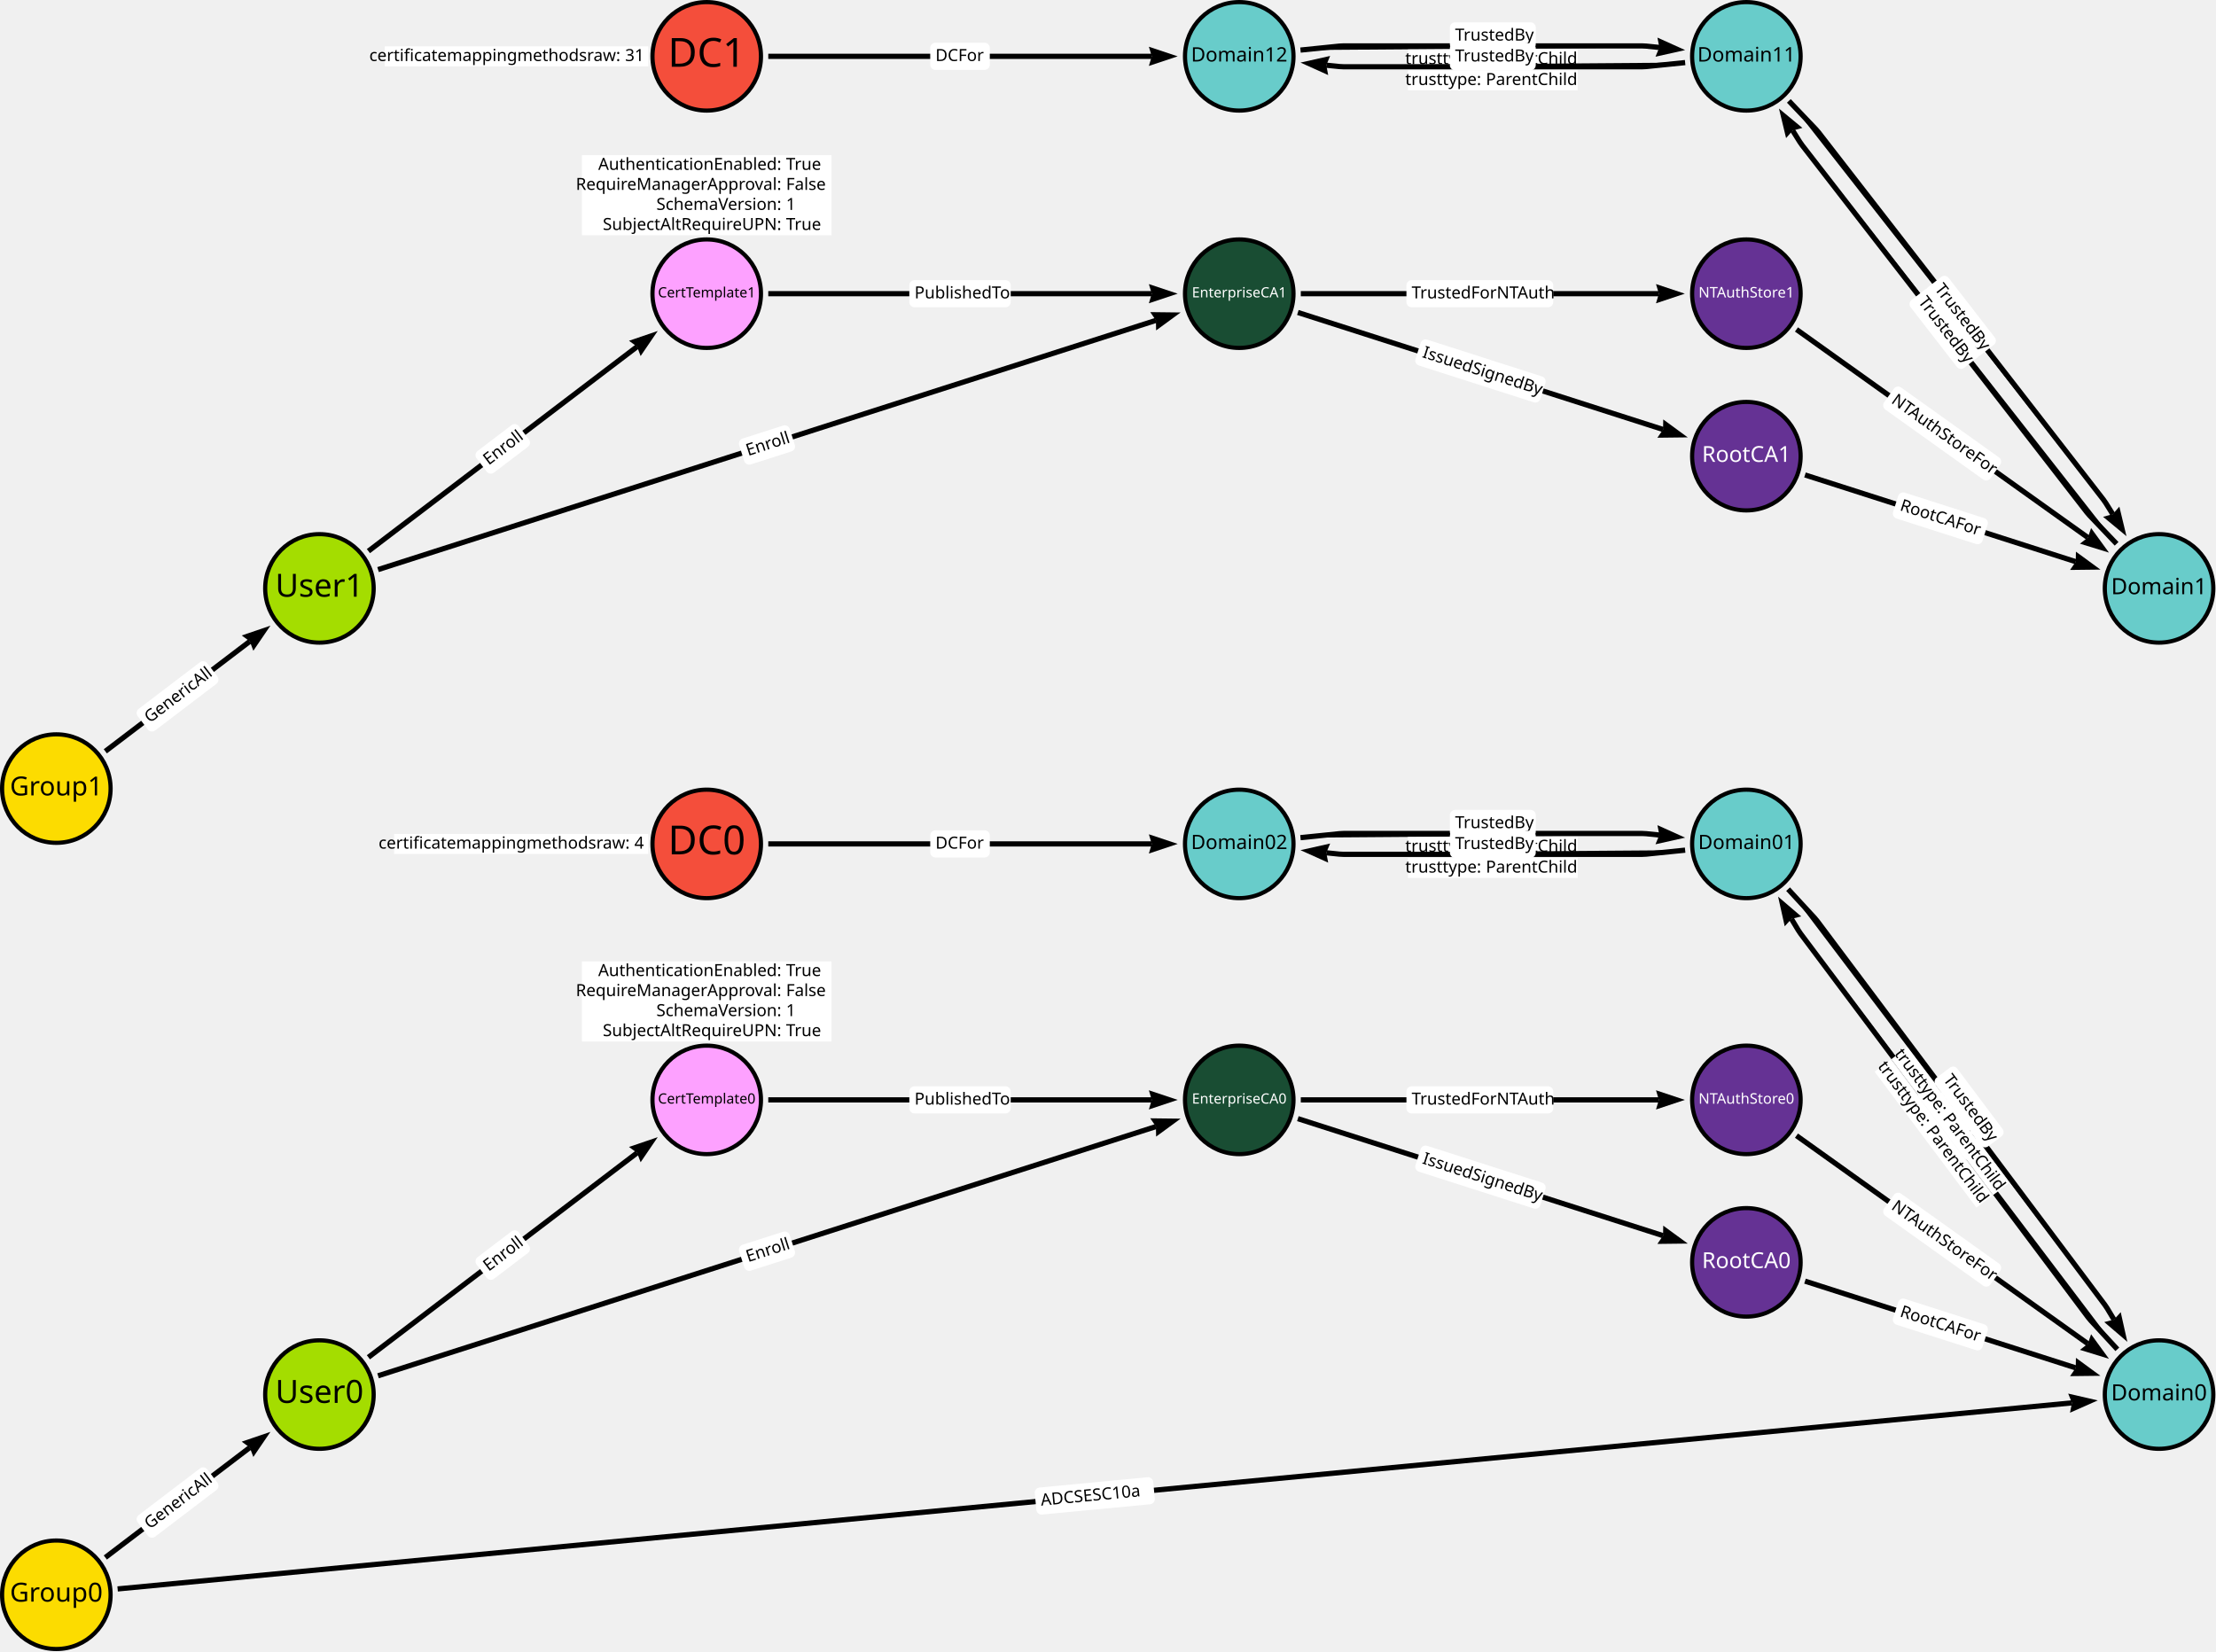
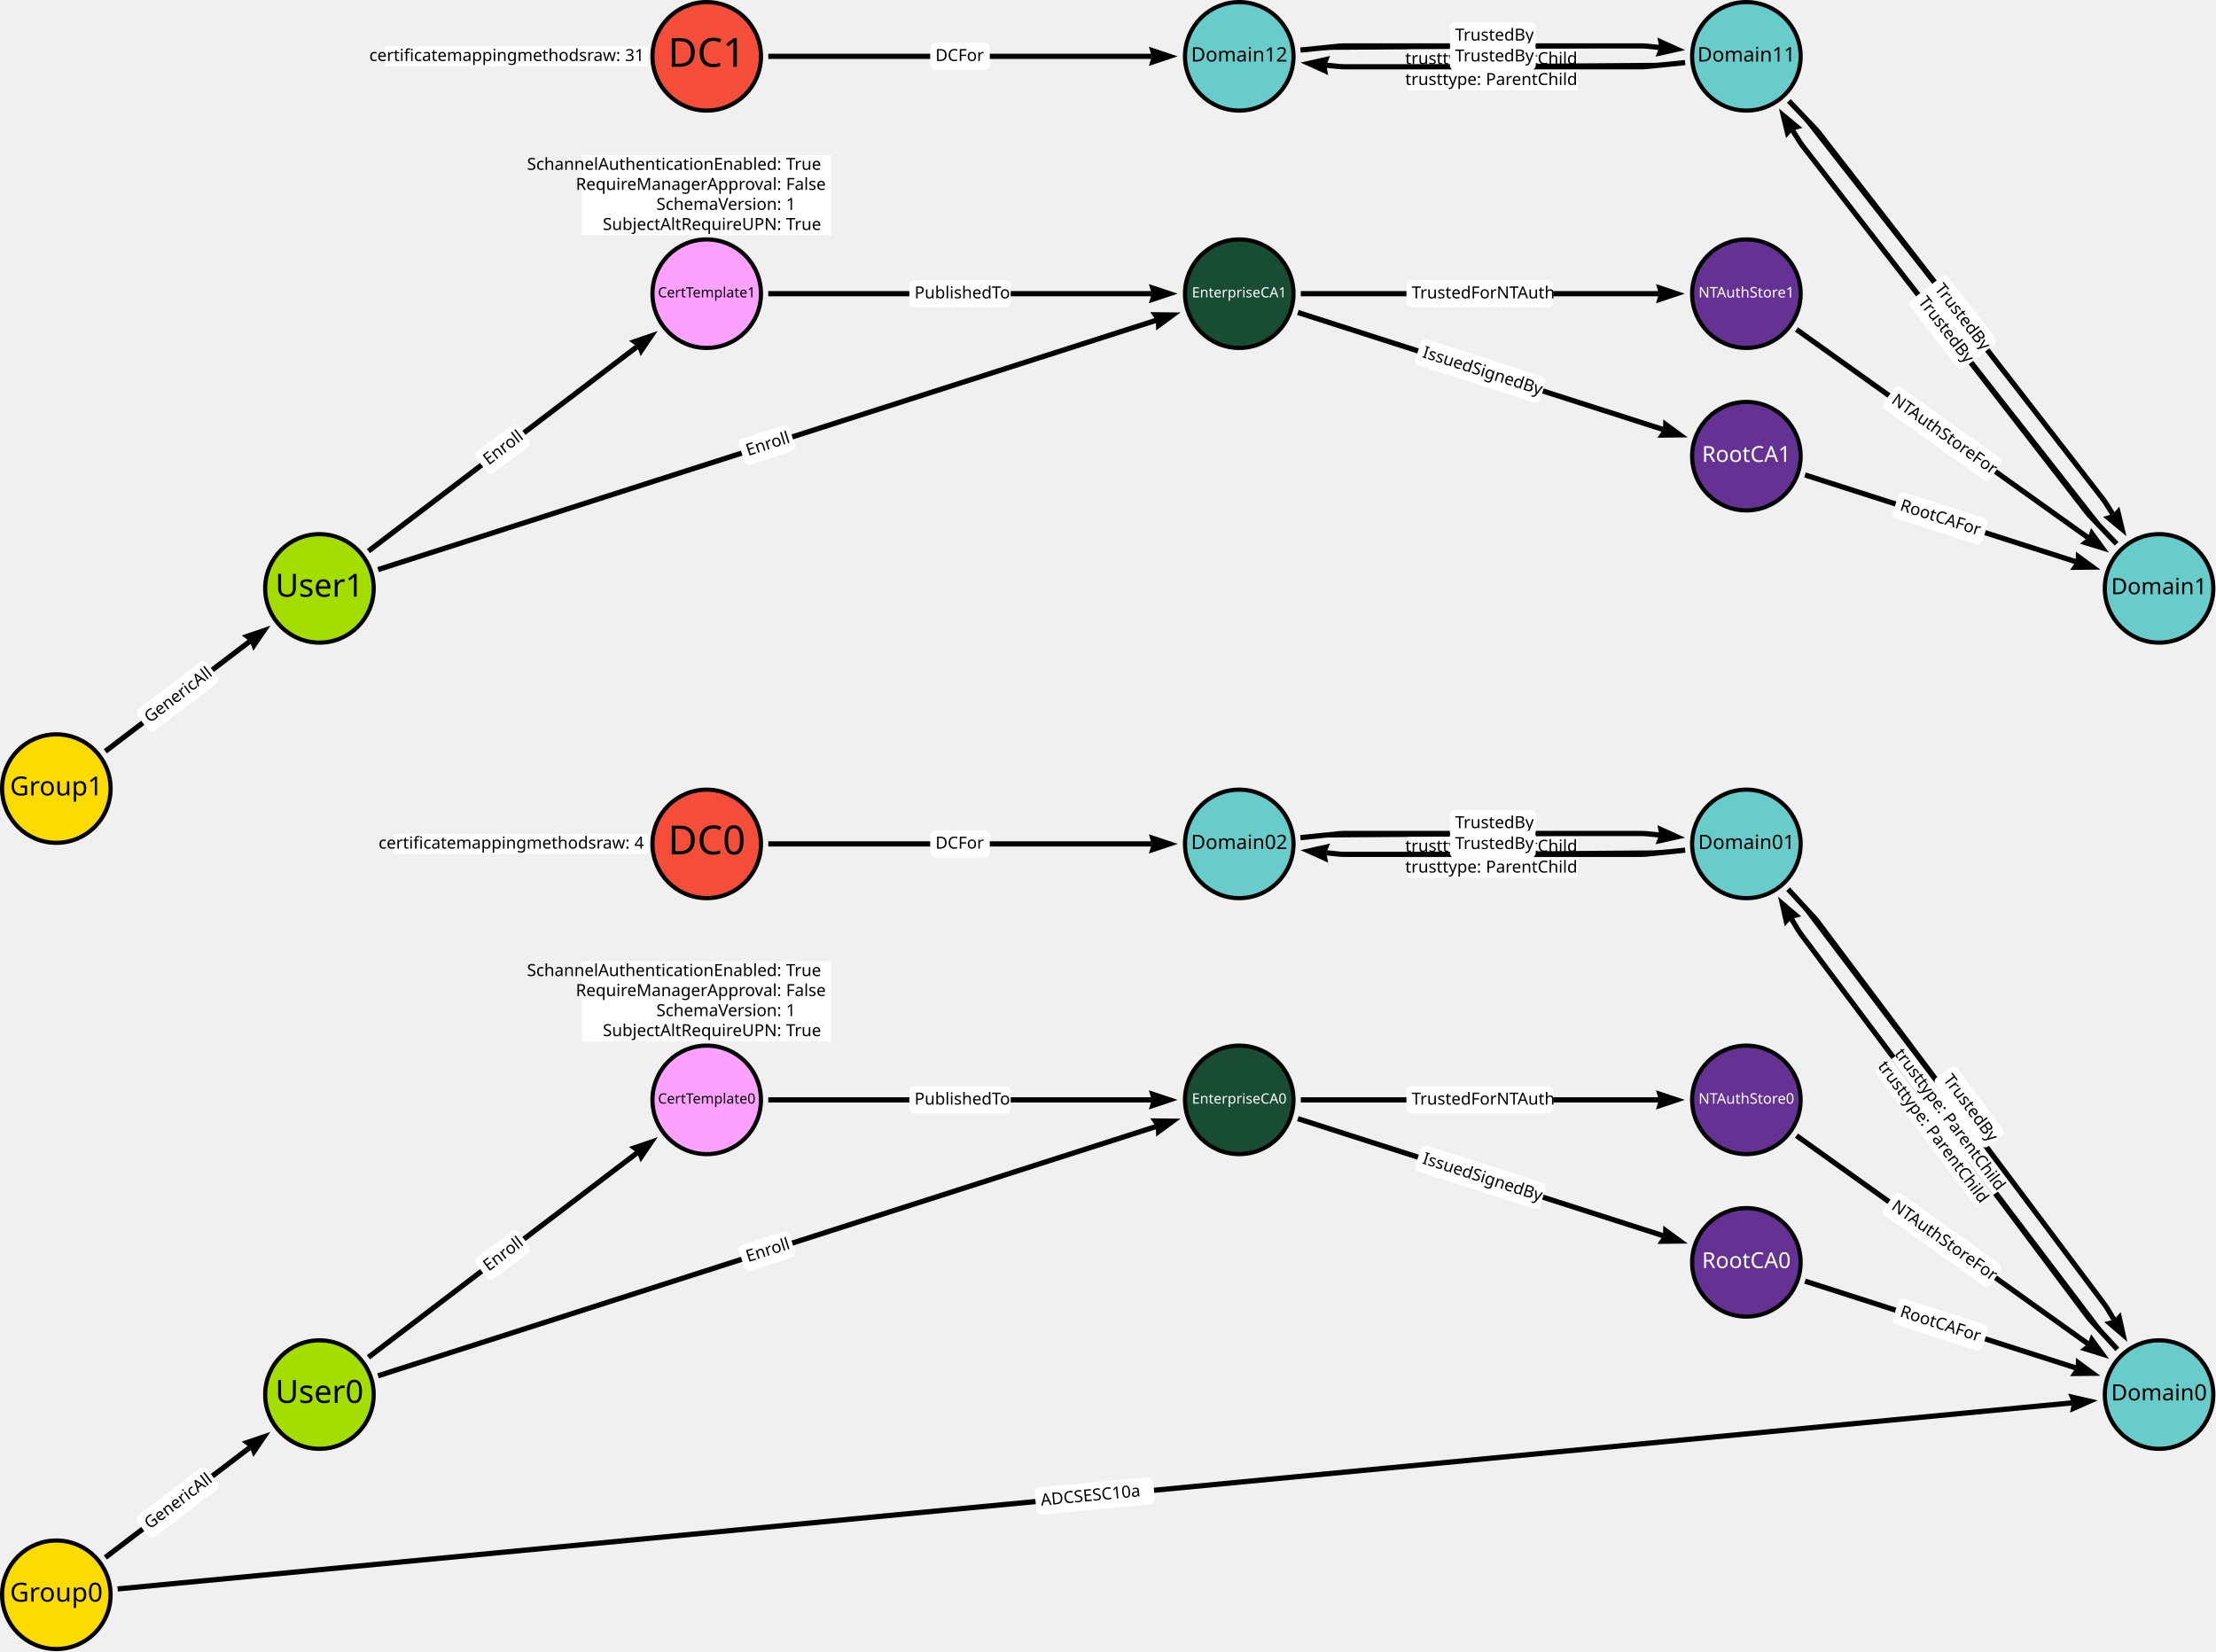
<svg xmlns="http://www.w3.org/2000/svg" width="2124" height="1583" viewBox="0 0 2124 1583">
  <defs>
    <style type="text/css" />
  </defs>
  <g transform="translate(1065.076 -312.7982) scale(1)">
    <g class="relationship">
      <g transform="translate(608.7977 1522.927) rotate(17.76733)" stroke-width="5" stroke="#000000">
        <path d="M 59 0 L 331.5 0" />
        <polygon points="-24.862,0 -27.625,9.208 0,0 -27.625,-9.208" fill="#000000" transform="translate(356.362 0) rotate(0)" stroke="none" />
      </g>
      <g transform="translate(794.7349 1582.507) rotate(17.76733) translate(0 -13)">
        <g transform="translate(0 0)">
          <g transform="translate(-45.01172 0)" fill="#ffffff" stroke="#000000" stroke-width="0">
            <rect x="0" y="0" width="90.023" height="26" rx="5" ry="5" stroke="none" />
            <text xml:space="preserve" x="5" y="17.5" stroke="none" text-anchor="left" font-family="sans-serif" font-size="16" font-weight="normal" fill="#000000">RootCAFor</text>
          </g>
        </g>
      </g>
    </g>
    <g class="relationship">
      <g transform="translate(608.7977 1367.17) rotate(35.53466)" stroke-width="5" stroke="#000000">
        <path d="M 59 0 L 402.213 0" />
        <polygon points="-24.862,0 -27.625,9.208 0,0 -27.625,-9.208" fill="#000000" transform="translate(427.0754 0) rotate(0)" stroke="none" />
      </g>
      <g transform="translate(796.4571 1501.198) rotate(35.53466) translate(0 -13)">
        <g transform="translate(0 0)">
          <g transform="translate(-62.64844 0)" fill="#ffffff" stroke="#000000" stroke-width="0">
            <rect x="0" y="0" width="125.297" height="26" rx="5" ry="5" stroke="none" />
            <text xml:space="preserve" x="5" y="17.5" stroke="none" text-anchor="left" font-family="sans-serif" font-size="16" font-weight="normal" fill="#000000">NTAuthStoreFor</text>
          </g>
        </g>
      </g>
    </g>
    <g class="relationship">
      <g transform="translate(-387.6982 1367.17) rotate(0)" stroke-width="5" stroke="#000000">
        <path d="M 59 0 L 426.558 0" />
        <polygon points="-24.862,0 -27.625,9.208 0,0 -27.625,-9.208" fill="#000000" transform="translate(451.4206 0) rotate(0)" stroke="none" />
      </g>
      <g transform="translate(-144.919 1367.17) rotate(0) translate(0 -13)">
        <g transform="translate(0 0)">
          <g transform="translate(-48.58594 0)" fill="#ffffff" stroke="#000000" stroke-width="0">
            <rect x="0" y="0" width="97.172" height="26" rx="5" ry="5" stroke="none" />
            <text xml:space="preserve" x="5" y="17.5" stroke="none" text-anchor="left" font-family="sans-serif" font-size="16" font-weight="normal" fill="#000000">PublishedTo</text>
          </g>
        </g>
      </g>
    </g>
    <g class="relationship">
      <g transform="translate(122.7224 1367.17) rotate(17.76733)" stroke-width="5" stroke="#000000">
        <path d="M 59 0 L 426.558 0" />
        <polygon points="-24.862,0 -27.625,9.208 0,0 -27.625,-9.208" fill="#000000" transform="translate(451.4206 0) rotate(0)" stroke="none" />
      </g>
      <g transform="translate(353.9219 1441.255) rotate(17.76733) translate(0 -13)">
        <g transform="translate(0 0)">
          <g transform="translate(-62.81641 0)" fill="#ffffff" stroke="#000000" stroke-width="0">
            <rect x="0" y="0" width="125.633" height="26" rx="5" ry="5" stroke="none" />
            <text xml:space="preserve" x="5" y="17.5" stroke="none" text-anchor="left" font-family="sans-serif" font-size="16" font-weight="normal" fill="#000000">IssuedSignedBy</text>
          </g>
        </g>
      </g>
    </g>
    <g class="relationship">
      <g transform="translate(122.7224 1367.17) rotate(0)" stroke-width="5" stroke="#000000">
        <path d="M 59 0 L 402.213 0" />
        <polygon points="-24.862,0 -27.625,9.208 0,0 -27.625,-9.208" fill="#000000" transform="translate(427.0754 0) rotate(0)" stroke="none" />
      </g>
      <g transform="translate(353.329 1367.17) rotate(0) translate(0 -13)">
        <g transform="translate(0 0)">
          <g transform="translate(-70.35156 0)" fill="#ffffff" stroke="#000000" stroke-width="0">
            <rect x="0" y="0" width="140.703" height="26" rx="5" ry="5" stroke="none" />
            <text xml:space="preserve" x="5" y="17.5" stroke="none" text-anchor="left" font-family="sans-serif" font-size="16" font-weight="normal" fill="#000000">TrustedForNTAuth</text>
          </g>
        </g>
      </g>
    </g>
    <g class="relationship">
      <g transform="translate(-758.9037 1649.675) rotate(-17.76733)" stroke-width="5" stroke="#000000">
        <path d="M 59 0 L 841.92 0" />
        <polygon points="-24.862,0 -27.625,9.208 0,0 -27.625,-9.208" fill="#000000" transform="translate(866.7826 0) rotate(0)" stroke="none" />
      </g>
      <g transform="translate(-329.9288 1512.216) rotate(-17.76733) translate(0 -13)">
        <g transform="translate(0 0)">
          <g transform="translate(-25.45312 0)" fill="#ffffff" stroke="#000000" stroke-width="0">
            <rect x="0" y="0" width="50.906" height="26" rx="5" ry="5" stroke="none" />
            <text xml:space="preserve" x="5" y="17.5" stroke="none" text-anchor="left" font-family="sans-serif" font-size="16" font-weight="normal" fill="#000000">Enroll</text>
          </g>
        </g>
      </g>
    </g>
    <g class="relationship">
      <g transform="translate(-758.9037 1649.675) rotate(-37.27283)" stroke-width="5" stroke="#000000">
        <path d="M 59 0 L 382.617 0" />
        <polygon points="-24.862,0 -27.625,9.208 0,0 -27.625,-9.208" fill="#000000" transform="translate(407.4787 0) rotate(0)" stroke="none" />
      </g>
      <g transform="translate(-583.1931 1515.951) rotate(-37.27283) translate(0 -13)">
        <g transform="translate(0 0)">
          <g transform="translate(-25.45312 0)" fill="#ffffff" stroke="#000000" stroke-width="0">
            <rect x="0" y="0" width="50.906" height="26" rx="5" ry="5" stroke="none" />
            <text xml:space="preserve" x="5" y="17.5" stroke="none" text-anchor="left" font-family="sans-serif" font-size="16" font-weight="normal" fill="#000000">Enroll</text>
          </g>
        </g>
      </g>
    </g>
    <g class="relationship">
      <g transform="translate(608.7977 750.0905) rotate(17.76733)" stroke-width="5" stroke="#000000">
        <path d="M 59 0 L 331.5 0" />
        <polygon points="-24.862,0 -27.625,9.208 0,0 -27.625,-9.208" fill="#000000" transform="translate(356.362 0) rotate(0)" stroke="none" />
      </g>
      <g transform="translate(794.7349 809.6715) rotate(17.76733) translate(0 -13)">
        <g transform="translate(0 0)">
          <g transform="translate(-45.01172 0)" fill="#ffffff" stroke="#000000" stroke-width="0">
            <rect x="0" y="0" width="90.023" height="26" rx="5" ry="5" stroke="none" />
            <text xml:space="preserve" x="5" y="17.5" stroke="none" text-anchor="left" font-family="sans-serif" font-size="16" font-weight="normal" fill="#000000">RootCAFor</text>
          </g>
        </g>
      </g>
    </g>
    <g class="relationship">
      <g transform="translate(608.7977 594.3345) rotate(35.53466)" stroke-width="5" stroke="#000000">
        <path d="M 59 0 L 402.213 0" />
        <polygon points="-24.862,0 -27.625,9.208 0,0 -27.625,-9.208" fill="#000000" transform="translate(427.0754 0) rotate(0)" stroke="none" />
      </g>
      <g transform="translate(796.4571 728.3619) rotate(35.53466) translate(0 -13)">
        <g transform="translate(0 0)">
          <g transform="translate(-62.64844 0)" fill="#ffffff" stroke="#000000" stroke-width="0">
            <rect x="0" y="0" width="125.297" height="26" rx="5" ry="5" stroke="none" />
            <text xml:space="preserve" x="5" y="17.5" stroke="none" text-anchor="left" font-family="sans-serif" font-size="16" font-weight="normal" fill="#000000">NTAuthStoreFor</text>
          </g>
        </g>
      </g>
    </g>
    <g class="relationship">
      <g transform="translate(-387.6982 594.3345) rotate(0)" stroke-width="5" stroke="#000000">
        <path d="M 59 0 L 426.558 0" />
        <polygon points="-24.862,0 -27.625,9.208 0,0 -27.625,-9.208" fill="#000000" transform="translate(451.4206 0) rotate(0)" stroke="none" />
      </g>
      <g transform="translate(-144.919 594.3345) rotate(0) translate(0 -13)">
        <g transform="translate(0 0)">
          <g transform="translate(-48.58594 0)" fill="#ffffff" stroke="#000000" stroke-width="0">
            <rect x="0" y="0" width="97.172" height="26" rx="5" ry="5" stroke="none" />
            <text xml:space="preserve" x="5" y="17.5" stroke="none" text-anchor="left" font-family="sans-serif" font-size="16" font-weight="normal" fill="#000000">PublishedTo</text>
          </g>
        </g>
      </g>
    </g>
    <g class="relationship">
      <g transform="translate(122.7224 594.3345) rotate(17.76733)" stroke-width="5" stroke="#000000">
        <path d="M 59 0 L 426.558 0" />
        <polygon points="-24.862,0 -27.625,9.208 0,0 -27.625,-9.208" fill="#000000" transform="translate(451.4206 0) rotate(0)" stroke="none" />
      </g>
      <g transform="translate(353.9219 668.4191) rotate(17.76733) translate(0 -13)">
        <g transform="translate(0 0)">
          <g transform="translate(-62.81641 0)" fill="#ffffff" stroke="#000000" stroke-width="0">
            <rect x="0" y="0" width="125.633" height="26" rx="5" ry="5" stroke="none" />
            <text xml:space="preserve" x="5" y="17.5" stroke="none" text-anchor="left" font-family="sans-serif" font-size="16" font-weight="normal" fill="#000000">IssuedSignedBy</text>
          </g>
        </g>
      </g>
    </g>
    <g class="relationship">
      <g transform="translate(122.7224 594.3345) rotate(0)" stroke-width="5" stroke="#000000">
        <path d="M 59 0 L 402.213 0" />
        <polygon points="-24.862,0 -27.625,9.208 0,0 -27.625,-9.208" fill="#000000" transform="translate(427.0754 0) rotate(0)" stroke="none" />
      </g>
      <g transform="translate(353.329 594.3345) rotate(0) translate(0 -13)">
        <g transform="translate(0 0)">
          <g transform="translate(-70.35156 0)" fill="#ffffff" stroke="#000000" stroke-width="0">
            <rect x="0" y="0" width="140.703" height="26" rx="5" ry="5" stroke="none" />
            <text xml:space="preserve" x="5" y="17.5" stroke="none" text-anchor="left" font-family="sans-serif" font-size="16" font-weight="normal" fill="#000000">TrustedForNTAuth</text>
          </g>
        </g>
      </g>
    </g>
    <g class="relationship">
      <g transform="translate(-758.9037 876.8392) rotate(-17.76733)" stroke-width="5" stroke="#000000">
        <path d="M 59 0 L 841.92 0" />
        <polygon points="-24.862,0 -27.625,9.208 0,0 -27.625,-9.208" fill="#000000" transform="translate(866.7826 0) rotate(0)" stroke="none" />
      </g>
      <g transform="translate(-329.9288 739.3802) rotate(-17.76733) translate(0 -13)">
        <g transform="translate(0 0)">
          <g transform="translate(-25.45312 0)" fill="#ffffff" stroke="#000000" stroke-width="0">
            <rect x="0" y="0" width="50.906" height="26" rx="5" ry="5" stroke="none" />
            <text xml:space="preserve" x="5" y="17.5" stroke="none" text-anchor="left" font-family="sans-serif" font-size="16" font-weight="normal" fill="#000000">Enroll</text>
          </g>
        </g>
      </g>
    </g>
    <g class="relationship">
      <g transform="translate(-758.9037 876.8392) rotate(-37.27283)" stroke-width="5" stroke="#000000">
        <path d="M 59 0 L 382.617 0" />
        <polygon points="-24.862,0 -27.625,9.208 0,0 -27.625,-9.208" fill="#000000" transform="translate(407.4787 0) rotate(0)" stroke="none" />
      </g>
      <g transform="translate(-583.1931 743.1152) rotate(-37.27283) translate(0 -13)">
        <g transform="translate(0 0)">
          <g transform="translate(-25.45312 0)" fill="#ffffff" stroke="#000000" stroke-width="0">
            <rect x="0" y="0" width="50.906" height="26" rx="5" ry="5" stroke="none" />
            <text xml:space="preserve" x="5" y="17.5" stroke="none" text-anchor="left" font-family="sans-serif" font-size="16" font-weight="normal" fill="#000000">Enroll</text>
          </g>
        </g>
      </g>
    </g>
    <g class="relationship">
      <g transform="translate(-1011.076 1841.59) rotate(-37.27283)" stroke-width="5" stroke="#000000">
        <path d="M 59 0 L 233.032 0" />
        <polygon points="-24.862,0 -27.625,9.208 0,0 -27.625,-9.208" fill="#000000" transform="translate(257.8941 0) rotate(0)" stroke="none" />
      </g>
      <g transform="translate(-894.8818 1753.161) rotate(-37.27283) translate(0 -13)">
        <g transform="translate(0 0)">
          <g transform="translate(-41.90234 0)" fill="#ffffff" stroke="#000000" stroke-width="0">
            <rect x="0" y="0" width="83.805" height="26" rx="5" ry="5" stroke="none" />
            <text xml:space="preserve" x="5" y="17.5" stroke="none" text-anchor="left" font-family="sans-serif" font-size="16" font-weight="normal" fill="#000000">GenericAll</text>
          </g>
        </g>
      </g>
    </g>
    <g class="relationship">
      <g transform="translate(-1011.076 1841.59) rotate(-5.439472)" stroke-width="5" stroke="#000000">
        <path d="M 59 0 L 1940.679 0" />
        <polygon points="-24.862,0 -27.625,9.208 0,0 -27.625,-9.208" fill="#000000" transform="translate(1965.541 0) rotate(0)" stroke="none" />
      </g>
      <g transform="translate(-15.73867 1746.811) rotate(-5.439472) translate(0 -13)">
        <g transform="translate(0 0)">
          <g transform="translate(-57.02344 0)" fill="#ffffff" stroke="#000000" stroke-width="0">
            <rect x="0" y="0" width="114.047" height="26" rx="5" ry="5" stroke="none" />
            <text xml:space="preserve" x="5" y="17.5" stroke="none" text-anchor="left" font-family="sans-serif" font-size="16" font-weight="normal" fill="#000000">ADCSESC10a</text>
          </g>
        </g>
      </g>
    </g>
    <g class="relationship">
      <g transform="translate(-1011.076 1068.754) rotate(-37.27283)" stroke-width="5" stroke="#000000">
        <path d="M 59 0 L 233.032 0" />
        <polygon points="-24.862,0 -27.625,9.208 0,0 -27.625,-9.208" fill="#000000" transform="translate(257.8941 0) rotate(0)" stroke="none" />
      </g>
      <g transform="translate(-894.8818 980.3249) rotate(-37.27283) translate(0 -13)">
        <g transform="translate(0 0)">
          <g transform="translate(-41.90234 0)" fill="#ffffff" stroke="#000000" stroke-width="0">
            <rect x="0" y="0" width="83.805" height="26" rx="5" ry="5" stroke="none" />
            <text xml:space="preserve" x="5" y="17.5" stroke="none" text-anchor="left" font-family="sans-serif" font-size="16" font-weight="normal" fill="#000000">GenericAll</text>
          </g>
        </g>
      </g>
    </g>
    <g class="relationship">
      <g transform="translate(1004.348 1649.675) rotate(-126.8447)" stroke-width="5" stroke="#000000">
        <path d="M 58.695 -5.99 L 95.969 -9.793 A 40 40 0 0 1 100.03 -10 L 329.819 -10 L 559.609 -10 A 40 40 0 0 1 563.67 -9.793 L 576.21 -8.514 L 576.21 -8.514" />
        <polygon points="-24.862,0 -27.625,9.208 0,0 -27.625,-9.208" fill="#000000" transform="translate(659.6387 0) rotate(5.826689) translate(-59 0)" stroke="none" />
      </g>
      <g transform="translate(798.5704 1391.729) rotate(53.15534) translate(0 -22.6)">
        <g transform="translate(0 0)">
          <g transform="translate(-41.16016 0)" fill="#ffffff" stroke="#000000" stroke-width="0">
            <rect x="0" y="0" width="82.32" height="26" rx="5" ry="5" stroke="none" />
            <text xml:space="preserve" x="5" y="17.5" stroke="none" text-anchor="left" font-family="sans-serif" font-size="16" font-weight="normal" fill="#000000">TrustedBy</text>
          </g>
        </g>
        <g transform="translate(0 26)">
          <g transform="translate(-81.37109 0)" fill="white">
            <rect x="0" y="0" width="162.742" height="19.2" rx="0" ry="0" stroke="none" />
            <g font-family="sans-serif" font-size="16" font-weight="normal" fill="#000000" text-anchor="end">
              <text xml:space="preserve" x="70.25" y="14.1" stroke="none">trusttype:</text>
              <text xml:space="preserve" x="74.695" y="14.1" stroke="none" text-anchor="start">ParentChild</text>
            </g>
          </g>
        </g>
      </g>
    </g>
    <g class="relationship">
      <g transform="translate(608.7977 1121.79) rotate(53.15534)" stroke-width="5" stroke="#000000">
        <path d="M 58.695 -5.99 L 95.969 -9.793 A 40 40 0 0 1 100.03 -10 L 329.819 -10 L 559.609 -10 A 40 40 0 0 1 563.67 -9.793 L 576.21 -8.514 L 576.21 -8.514" />
        <polygon points="-24.862,0 -27.625,9.208 0,0 -27.625,-9.208" fill="#000000" transform="translate(659.6387 0) rotate(5.826689) translate(-59 0)" stroke="none" />
      </g>
      <g transform="translate(814.5757 1379.736) rotate(53.15534) translate(0 -22.6)">
        <g transform="translate(0 0)">
          <g transform="translate(-41.16016 0)" fill="#ffffff" stroke="#000000" stroke-width="0">
            <rect x="0" y="0" width="82.32" height="26" rx="5" ry="5" stroke="none" />
            <text xml:space="preserve" x="5" y="17.5" stroke="none" text-anchor="left" font-family="sans-serif" font-size="16" font-weight="normal" fill="#000000">TrustedBy</text>
          </g>
        </g>
        <g transform="translate(0 26)">
          <g transform="translate(-81.37109 0)" fill="white">
            <rect x="0" y="0" width="162.742" height="19.2" rx="0" ry="0" stroke="none" />
            <g font-family="sans-serif" font-size="16" font-weight="normal" fill="#000000" text-anchor="end">
              <text xml:space="preserve" x="70.25" y="14.1" stroke="none">trusttype:</text>
              <text xml:space="preserve" x="74.695" y="14.1" stroke="none" text-anchor="start">ParentChild</text>
            </g>
          </g>
        </g>
      </g>
    </g>
    <g class="relationship">
      <g transform="translate(122.7224 1121.79) rotate(0)" stroke-width="5" stroke="#000000">
        <path d="M 58.695 -5.99 L 95.969 -9.793 A 40 40 0 0 1 100.03 -10 L 243.038 -10 L 386.046 -10 A 40 40 0 0 1 390.106 -9.793 L 402.646 -8.514 L 402.646 -8.514" />
        <polygon points="-24.862,0 -27.625,9.208 0,0 -27.625,-9.208" fill="#000000" transform="translate(486.0754 0) rotate(5.826689) translate(-59 0)" stroke="none" />
      </g>
      <g transform="translate(365.7601 1111.79) rotate(0) translate(0 -22.6)">
        <g transform="translate(0 0)">
          <g transform="translate(-41.16016 0)" fill="#ffffff" stroke="#000000" stroke-width="0">
            <rect x="0" y="0" width="82.32" height="26" rx="5" ry="5" stroke="none" />
            <text xml:space="preserve" x="5" y="17.5" stroke="none" text-anchor="left" font-family="sans-serif" font-size="16" font-weight="normal" fill="#000000">TrustedBy</text>
          </g>
        </g>
        <g transform="translate(0 26)">
          <g transform="translate(-81.37109 0)" fill="white">
            <rect x="0" y="0" width="162.742" height="19.2" rx="0" ry="0" stroke="none" />
            <g font-family="sans-serif" font-size="16" font-weight="normal" fill="#000000" text-anchor="end">
              <text xml:space="preserve" x="70.25" y="14.1" stroke="none">trusttype:</text>
              <text xml:space="preserve" x="74.695" y="14.1" stroke="none" text-anchor="start">ParentChild</text>
            </g>
          </g>
        </g>
      </g>
    </g>
    <g class="relationship">
      <g transform="translate(608.7977 1121.79) rotate(180)" stroke-width="5" stroke="#000000">
        <path d="M 58.695 -5.99 L 95.969 -9.793 A 40 40 0 0 1 100.03 -10 L 243.038 -10 L 386.046 -10 A 40 40 0 0 1 390.106 -9.793 L 402.646 -8.514 L 402.646 -8.514" />
        <polygon points="-24.862,0 -27.625,9.208 0,0 -27.625,-9.208" fill="#000000" transform="translate(486.0754 0) rotate(5.826689) translate(-59 0)" stroke="none" />
      </g>
      <g transform="translate(365.7601 1131.79) rotate(360) translate(0 -22.6)">
        <g transform="translate(0 0)">
          <g transform="translate(-41.16016 0)" fill="#ffffff" stroke="#000000" stroke-width="0">
            <rect x="0" y="0" width="82.32" height="26" rx="5" ry="5" stroke="none" />
            <text xml:space="preserve" x="5" y="17.5" stroke="none" text-anchor="left" font-family="sans-serif" font-size="16" font-weight="normal" fill="#000000">TrustedBy</text>
          </g>
        </g>
        <g transform="translate(0 26)">
          <g transform="translate(-81.37109 0)" fill="white">
            <rect x="0" y="0" width="162.742" height="19.2" rx="0" ry="0" stroke="none" />
            <g font-family="sans-serif" font-size="16" font-weight="normal" fill="#000000" text-anchor="end">
              <text xml:space="preserve" x="70.25" y="14.1" stroke="none">trusttype:</text>
              <text xml:space="preserve" x="74.695" y="14.1" stroke="none" text-anchor="start">ParentChild</text>
            </g>
          </g>
        </g>
      </g>
    </g>
    <g class="relationship">
      <g transform="translate(-387.6982 1121.79) rotate(0)" stroke-width="5" stroke="#000000">
        <path d="M 59 0 L 426.558 0" />
        <polygon points="-24.862,0 -27.625,9.208 0,0 -27.625,-9.208" fill="#000000" transform="translate(451.4206 0) rotate(0)" stroke="none" />
      </g>
      <g transform="translate(-144.919 1121.79) rotate(0) translate(0 -13)">
        <g transform="translate(0 0)">
          <g transform="translate(-28.55469 0)" fill="#ffffff" stroke="#000000" stroke-width="0">
            <rect x="0" y="0" width="57.109" height="26" rx="5" ry="5" stroke="none" />
            <text xml:space="preserve" x="5" y="17.5" stroke="none" text-anchor="left" font-family="sans-serif" font-size="16" font-weight="normal" fill="#000000">DCFor</text>
          </g>
        </g>
      </g>
    </g>
    <g class="relationship">
      <g transform="translate(122.7224 366.7982) rotate(0)" stroke-width="5" stroke="#000000">
        <path d="M 58.695 -5.99 L 95.969 -9.793 A 40 40 0 0 1 100.03 -10 L 243.038 -10 L 386.046 -10 A 40 40 0 0 1 390.106 -9.793 L 402.646 -8.514 L 402.646 -8.514" />
        <polygon points="-24.862,0 -27.625,9.208 0,0 -27.625,-9.208" fill="#000000" transform="translate(486.0754 0) rotate(5.826689) translate(-59 0)" stroke="none" />
      </g>
      <g transform="translate(365.7601 356.7982) rotate(0) translate(0 -22.6)">
        <g transform="translate(0 0)">
          <g transform="translate(-41.16016 0)" fill="#ffffff" stroke="#000000" stroke-width="0">
            <rect x="0" y="0" width="82.32" height="26" rx="5" ry="5" stroke="none" />
            <text xml:space="preserve" x="5" y="17.5" stroke="none" text-anchor="left" font-family="sans-serif" font-size="16" font-weight="normal" fill="#000000">TrustedBy</text>
          </g>
        </g>
        <g transform="translate(0 26)">
          <g transform="translate(-81.37109 0)" fill="white">
            <rect x="0" y="0" width="162.742" height="19.2" rx="0" ry="0" stroke="none" />
            <g font-family="sans-serif" font-size="16" font-weight="normal" fill="#000000" text-anchor="end">
              <text xml:space="preserve" x="70.25" y="14.1" stroke="none">trusttype:</text>
              <text xml:space="preserve" x="74.695" y="14.1" stroke="none" text-anchor="start">ParentChild</text>
            </g>
          </g>
        </g>
      </g>
    </g>
    <g class="relationship">
      <g transform="translate(608.7977 366.7982) rotate(180)" stroke-width="5" stroke="#000000">
        <path d="M 58.695 -5.99 L 95.969 -9.793 A 40 40 0 0 1 100.03 -10 L 243.038 -10 L 386.046 -10 A 40 40 0 0 1 390.106 -9.793 L 402.646 -8.514 L 402.646 -8.514" />
        <polygon points="-24.862,0 -27.625,9.208 0,0 -27.625,-9.208" fill="#000000" transform="translate(486.0754 0) rotate(5.826689) translate(-59 0)" stroke="none" />
      </g>
      <g transform="translate(365.7601 376.7982) rotate(360) translate(0 -22.6)">
        <g transform="translate(0 0)">
          <g transform="translate(-41.16016 0)" fill="#ffffff" stroke="#000000" stroke-width="0">
            <rect x="0" y="0" width="82.32" height="26" rx="5" ry="5" stroke="none" />
            <text xml:space="preserve" x="5" y="17.5" stroke="none" text-anchor="left" font-family="sans-serif" font-size="16" font-weight="normal" fill="#000000">TrustedBy</text>
          </g>
        </g>
        <g transform="translate(0 26)">
          <g transform="translate(-81.37109 0)" fill="white">
            <rect x="0" y="0" width="162.742" height="19.2" rx="0" ry="0" stroke="none" />
            <g font-family="sans-serif" font-size="16" font-weight="normal" fill="#000000" text-anchor="end">
              <text xml:space="preserve" x="70.25" y="14.1" stroke="none">trusttype:</text>
              <text xml:space="preserve" x="74.695" y="14.1" stroke="none" text-anchor="start">ParentChild</text>
            </g>
          </g>
        </g>
      </g>
    </g>
    <g class="relationship">
      <g transform="translate(-387.6982 366.7982) rotate(0)" stroke-width="5" stroke="#000000">
        <path d="M 59 0 L 426.558 0" />
        <polygon points="-24.862,0 -27.625,9.208 0,0 -27.625,-9.208" fill="#000000" transform="translate(451.4206 0) rotate(0)" stroke="none" />
      </g>
      <g transform="translate(-144.919 366.7982) rotate(0) translate(0 -13)">
        <g transform="translate(0 0)">
          <g transform="translate(-28.55469 0)" fill="#ffffff" stroke="#000000" stroke-width="0">
            <rect x="0" y="0" width="57.109" height="26" rx="5" ry="5" stroke="none" />
            <text xml:space="preserve" x="5" y="17.5" stroke="none" text-anchor="left" font-family="sans-serif" font-size="16" font-weight="normal" fill="#000000">DCFor</text>
          </g>
        </g>
      </g>
    </g>
    <g class="relationship">
      <g transform="translate(608.7977 366.7982) rotate(52.20544)" stroke-width="5" stroke="#000000">
        <path d="M 58.695 -5.99 L 95.969 -9.793 A 40 40 0 0 1 100.03 -10 L 322.724 -10 L 545.417 -10 A 40 40 0 0 1 549.478 -9.793 L 562.018 -8.514 L 562.018 -8.514" />
        <polygon points="-24.862,0 -27.625,9.208 0,0 -27.625,-9.208" fill="#000000" transform="translate(645.4472 0) rotate(5.826689) translate(-59 0)" stroke="none" />
      </g>
      <g transform="translate(814.4752 615.6904) rotate(52.20544) translate(0 -13)">
        <g transform="translate(0 0)">
          <g transform="translate(-41.16016 0)" fill="#ffffff" stroke="#000000" stroke-width="0">
            <rect x="0" y="0" width="82.32" height="26" rx="5" ry="5" stroke="none" />
            <text xml:space="preserve" x="5" y="17.5" stroke="none" text-anchor="left" font-family="sans-serif" font-size="16" font-weight="normal" fill="#000000">TrustedBy</text>
          </g>
        </g>
      </g>
    </g>
    <g class="relationship">
      <g transform="translate(1004.348 876.8392) rotate(-127.7946)" stroke-width="5" stroke="#000000">
        <path d="M 58.695 -5.99 L 95.969 -9.793 A 40 40 0 0 1 100.03 -10 L 322.724 -10 L 545.417 -10 A 40 40 0 0 1 549.478 -9.793 L 562.018 -8.514 L 562.018 -8.514" />
        <polygon points="-24.862,0 -27.625,9.208 0,0 -27.625,-9.208" fill="#000000" transform="translate(645.4472 0) rotate(5.826689) translate(-59 0)" stroke="none" />
      </g>
      <g transform="translate(798.671 627.947) rotate(52.20544) translate(0 -13)">
        <g transform="translate(0 0)">
          <g transform="translate(-41.16016 0)" fill="#ffffff" stroke="#000000" stroke-width="0">
            <rect x="0" y="0" width="82.32" height="26" rx="5" ry="5" stroke="none" />
            <text xml:space="preserve" x="5" y="17.5" stroke="none" text-anchor="left" font-family="sans-serif" font-size="16" font-weight="normal" fill="#000000">TrustedBy</text>
          </g>
        </g>
      </g>
    </g>
    <g class="node">
      <g fill="#68ccca" stroke="#000000" stroke-width="4">
        <circle cx="1004.348" cy="1649.675" r="52" />
      </g>
      <g transform="translate(1004.348 1649.675)">
        <g transform="scale(0.4296881) translate(0 0)">
          <g transform="translate(0 0)">
            <g font-family="sans-serif" font-size="50" font-weight="normal" fill="#000000" text-anchor="middle">
              <text xml:space="preserve" x="0" y="13" stroke="none">Domain0</text>
            </g>
          </g>
        </g>
      </g>
    </g>
    <g class="node">
      <g fill="#653294" stroke="#000000" stroke-width="4">
        <circle cx="608.798" cy="1367.17" r="52" />
      </g>
      <g transform="translate(608.7977 1367.17)">
        <g transform="scale(0.2812507) translate(0 0)">
          <g transform="translate(0 0)">
            <g font-family="sans-serif" font-size="50" font-weight="normal" fill="#ffffff" text-anchor="middle">
              <text xml:space="preserve" x="0" y="13" stroke="none">NTAuthStore0</text>
            </g>
          </g>
        </g>
      </g>
    </g>
    <g class="node">
      <g fill="#653294" stroke="#000000" stroke-width="4">
        <circle cx="608.798" cy="1522.927" r="52" />
      </g>
      <g transform="translate(608.7977 1522.927)">
        <g transform="scale(0.4218756) translate(0 0)">
          <g transform="translate(0 0)">
            <g font-family="sans-serif" font-size="50" font-weight="normal" fill="#ffffff" text-anchor="middle">
              <text xml:space="preserve" x="0" y="13" stroke="none">RootCA0</text>
            </g>
          </g>
        </g>
      </g>
    </g>
    <g class="node">
      <g fill="#fda1ff" stroke="#000000" stroke-width="4">
        <circle cx="-387.698" cy="1367.17" r="52" />
      </g>
      <g transform="translate(-387.6982 1367.17)">
        <g transform="scale(0.2714851) translate(0 0)">
          <g transform="translate(0 0)">
            <g font-family="sans-serif" font-size="50" font-weight="normal" fill="#000000" text-anchor="middle">
              <text xml:space="preserve" x="0" y="13" stroke="none">CertTemplate0</text>
            </g>
          </g>
        </g>
        <g transform="translate(3.429011037612589e-15 -132.8)">
          <g transform="translate(0 0)">
            <g transform="translate(-119.6172 0)" fill="white">
              <rect x="0" y="0" width="239.234" height="76.8" rx="0" ry="0" stroke="none" />
              <g font-family="sans-serif" font-size="16" font-weight="normal" fill="#000000" text-anchor="end">
-                 <text xml:space="preserve" x="191.219" y="14.1" stroke="none">AuthenticationEnabled:</text>
+                 <text xml:space="preserve" x="191.219" y="14.1" stroke="none">SchannelAuthenticationEnabled:</text>
                <text xml:space="preserve" x="195.664" y="14.1" stroke="none" text-anchor="start">True</text>
                <text xml:space="preserve" x="191.219" y="33.3" stroke="none" text-anchor="end">RequireManagerApproval:</text>
                <text xml:space="preserve" x="195.664" y="33.3" stroke="none" text-anchor="start">False</text>
                <text xml:space="preserve" x="191.219" y="52.5" stroke="none" text-anchor="end">SchemaVersion:</text>
                <text xml:space="preserve" x="195.664" y="52.5" stroke="none" text-anchor="start">1</text>
                <text xml:space="preserve" x="191.219" y="71.7" stroke="none" text-anchor="end">SubjectAltRequireUPN:</text>
                <text xml:space="preserve" x="195.664" y="71.7" stroke="none" text-anchor="start">True</text>
              </g>
            </g>
          </g>
        </g>
      </g>
    </g>
    <g class="node">
      <g fill="#f44e3b" stroke="#000000" stroke-width="4">
        <circle cx="-387.698" cy="1121.79" r="52" />
      </g>
      <g transform="translate(-387.6982 1121.79)">
        <g transform="scale(0.7695315) translate(0 0)">
          <g transform="translate(0 0)">
            <g font-family="sans-serif" font-size="50" font-weight="normal" fill="#000000" text-anchor="middle">
              <text xml:space="preserve" x="0" y="13" stroke="none">DC0</text>
            </g>
          </g>
        </g>
        <g transform="translate(-56 -9.6)">
          <g transform="translate(0 0)">
            <g transform="translate(-243.6719 0)" fill="white">
              <rect x="0" y="0" width="243.672" height="19.2" rx="0" ry="0" stroke="none" />
              <g font-family="sans-serif" font-size="16" font-weight="normal" fill="#000000" text-anchor="end">
                <text xml:space="preserve" x="225.883" y="14.1" stroke="none">certificatemappingmethodsraw:</text>
                <text xml:space="preserve" x="230.328" y="14.1" stroke="none" text-anchor="start">4</text>
              </g>
            </g>
          </g>
        </g>
      </g>
    </g>
    <g class="node">
      <g fill="#194d33" stroke="#000000" stroke-width="4">
        <circle cx="122.722" cy="1367.17" r="52" />
      </g>
      <g transform="translate(122.7224 1367.17)">
        <g transform="scale(0.2714851) translate(0 0)">
          <g transform="translate(0 0)">
            <g font-family="sans-serif" font-size="50" font-weight="normal" fill="#ffffff" text-anchor="middle">
              <text xml:space="preserve" x="0" y="13" stroke="none">EnterpriseCA0</text>
            </g>
          </g>
        </g>
      </g>
    </g>
    <g class="node">
      <g fill="#a4dd00" stroke="#000000" stroke-width="4">
        <circle cx="-758.904" cy="1649.675" r="52" />
      </g>
      <g transform="translate(-758.9037 1649.675)">
        <g transform="scale(0.6132816) translate(0 0)">
          <g transform="translate(0 0)">
            <g font-family="sans-serif" font-size="50" font-weight="normal" fill="#000000" text-anchor="middle">
              <text xml:space="preserve" x="0" y="13" stroke="none">User0</text>
            </g>
          </g>
        </g>
      </g>
    </g>
    <g class="node">
      <g fill="#68ccca" stroke="#000000" stroke-width="4">
        <circle cx="1004.348" cy="876.839" r="52" />
      </g>
      <g transform="translate(1004.348 876.8392)">
        <g transform="scale(0.4296881) translate(0 0)">
          <g transform="translate(0 0)">
            <g font-family="sans-serif" font-size="50" font-weight="normal" fill="#000000" text-anchor="middle">
              <text xml:space="preserve" x="0" y="13" stroke="none">Domain1</text>
            </g>
          </g>
        </g>
      </g>
    </g>
    <g class="node">
      <g fill="#653294" stroke="#000000" stroke-width="4">
        <circle cx="608.798" cy="594.334" r="52" />
      </g>
      <g transform="translate(608.7977 594.3345)">
        <g transform="scale(0.2812507) translate(0 0)">
          <g transform="translate(0 0)">
            <g font-family="sans-serif" font-size="50" font-weight="normal" fill="#ffffff" text-anchor="middle">
              <text xml:space="preserve" x="0" y="13" stroke="none">NTAuthStore1</text>
            </g>
          </g>
        </g>
      </g>
    </g>
    <g class="node">
      <g fill="#653294" stroke="#000000" stroke-width="4">
        <circle cx="608.798" cy="750.09" r="52" />
      </g>
      <g transform="translate(608.7977 750.0905)">
        <g transform="scale(0.4218756) translate(0 0)">
          <g transform="translate(0 0)">
            <g font-family="sans-serif" font-size="50" font-weight="normal" fill="#ffffff" text-anchor="middle">
              <text xml:space="preserve" x="0" y="13" stroke="none">RootCA1</text>
            </g>
          </g>
        </g>
      </g>
    </g>
    <g class="node">
      <g fill="#fda1ff" stroke="#000000" stroke-width="4">
        <circle cx="-387.698" cy="594.334" r="52" />
      </g>
      <g transform="translate(-387.6982 594.3345)">
        <g transform="scale(0.2714851) translate(0 0)">
          <g transform="translate(0 0)">
            <g font-family="sans-serif" font-size="50" font-weight="normal" fill="#000000" text-anchor="middle">
              <text xml:space="preserve" x="0" y="13" stroke="none">CertTemplate1</text>
            </g>
          </g>
        </g>
        <g transform="translate(3.429011037612589e-15 -132.8)">
          <g transform="translate(0 0)">
            <g transform="translate(-119.6172 0)" fill="white">
              <rect x="0" y="0" width="239.234" height="76.8" rx="0" ry="0" stroke="none" />
              <g font-family="sans-serif" font-size="16" font-weight="normal" fill="#000000" text-anchor="end">
-                 <text xml:space="preserve" x="191.219" y="14.1" stroke="none">AuthenticationEnabled:</text>
+                 <text xml:space="preserve" x="191.219" y="14.1" stroke="none">SchannelAuthenticationEnabled:</text>
                <text xml:space="preserve" x="195.664" y="14.1" stroke="none" text-anchor="start">True</text>
                <text xml:space="preserve" x="191.219" y="33.3" stroke="none" text-anchor="end">RequireManagerApproval:</text>
                <text xml:space="preserve" x="195.664" y="33.3" stroke="none" text-anchor="start">False</text>
                <text xml:space="preserve" x="191.219" y="52.5" stroke="none" text-anchor="end">SchemaVersion:</text>
                <text xml:space="preserve" x="195.664" y="52.5" stroke="none" text-anchor="start">1</text>
                <text xml:space="preserve" x="191.219" y="71.7" stroke="none" text-anchor="end">SubjectAltRequireUPN:</text>
                <text xml:space="preserve" x="195.664" y="71.7" stroke="none" text-anchor="start">True</text>
              </g>
            </g>
          </g>
        </g>
      </g>
    </g>
    <g class="node">
      <g fill="#f44e3b" stroke="#000000" stroke-width="4">
        <circle cx="-387.698" cy="366.798" r="52" />
      </g>
      <g transform="translate(-387.6982 366.7982)">
        <g transform="scale(0.7695315) translate(0 0)">
          <g transform="translate(0 0)">
            <g font-family="sans-serif" font-size="50" font-weight="normal" fill="#000000" text-anchor="middle">
              <text xml:space="preserve" x="0" y="13" stroke="none">DC1</text>
            </g>
          </g>
        </g>
        <g transform="translate(-56 -9.6)">
          <g transform="translate(0 0)">
            <g transform="translate(-252.5703 0)" fill="white">
              <rect x="0" y="0" width="252.57" height="19.2" rx="0" ry="0" stroke="none" />
              <g font-family="sans-serif" font-size="16" font-weight="normal" fill="#000000" text-anchor="end">
                <text xml:space="preserve" x="225.883" y="14.1" stroke="none">certificatemappingmethodsraw:</text>
                <text xml:space="preserve" x="230.328" y="14.1" stroke="none" text-anchor="start">31</text>
              </g>
            </g>
          </g>
        </g>
      </g>
    </g>
    <g class="node">
      <g fill="#194d33" stroke="#000000" stroke-width="4">
        <circle cx="122.722" cy="594.334" r="52" />
      </g>
      <g transform="translate(122.7224 594.3345)">
        <g transform="scale(0.2714851) translate(0 0)">
          <g transform="translate(0 0)">
            <g font-family="sans-serif" font-size="50" font-weight="normal" fill="#ffffff" text-anchor="middle">
              <text xml:space="preserve" x="0" y="13" stroke="none">EnterpriseCA1</text>
            </g>
          </g>
        </g>
      </g>
    </g>
    <g class="node">
      <g fill="#a4dd00" stroke="#000000" stroke-width="4">
        <circle cx="-758.904" cy="876.839" r="52" />
      </g>
      <g transform="translate(-758.9037 876.8392)">
        <g transform="scale(0.6132816) translate(0 0)">
          <g transform="translate(0 0)">
            <g font-family="sans-serif" font-size="50" font-weight="normal" fill="#000000" text-anchor="middle">
              <text xml:space="preserve" x="0" y="13" stroke="none">User1</text>
            </g>
          </g>
        </g>
      </g>
    </g>
    <g class="node">
      <g fill="#fcdc00" stroke="#000000" stroke-width="4">
        <circle cx="-1011.076" cy="1841.59" r="52" />
      </g>
      <g transform="translate(-1011.076 1841.59)">
        <g transform="scale(0.5039067) translate(0 0)">
          <g transform="translate(0 0)">
            <g font-family="sans-serif" font-size="50" font-weight="normal" fill="#000000" text-anchor="middle">
              <text xml:space="preserve" x="0" y="13" stroke="none">Group0</text>
            </g>
          </g>
        </g>
      </g>
    </g>
    <g class="node">
      <g fill="#fcdc00" stroke="#000000" stroke-width="4">
        <circle cx="-1011.076" cy="1068.754" r="52" />
      </g>
      <g transform="translate(-1011.076 1068.754)">
        <g transform="scale(0.5039067) translate(0 0)">
          <g transform="translate(0 0)">
            <g font-family="sans-serif" font-size="50" font-weight="normal" fill="#000000" text-anchor="middle">
              <text xml:space="preserve" x="0" y="13" stroke="none">Group1</text>
            </g>
          </g>
        </g>
      </g>
    </g>
    <g class="node">
      <g fill="#68ccca" stroke="#000000" stroke-width="4">
        <circle cx="608.798" cy="1121.79" r="52" />
      </g>
      <g transform="translate(608.7977 1121.79)">
        <g transform="scale(0.38086) translate(0 0)">
          <g transform="translate(0 0)">
            <g font-family="sans-serif" font-size="50" font-weight="normal" fill="#000000" text-anchor="middle">
              <text xml:space="preserve" x="0" y="13" stroke="none">Domain01</text>
            </g>
          </g>
        </g>
      </g>
    </g>
    <g class="node">
      <g fill="#68ccca" stroke="#000000" stroke-width="4">
        <circle cx="122.722" cy="1121.79" r="52" />
      </g>
      <g transform="translate(122.7224 1121.79)">
        <g transform="scale(0.38086) translate(0 0)">
          <g transform="translate(0 0)">
            <g font-family="sans-serif" font-size="50" font-weight="normal" fill="#000000" text-anchor="middle">
              <text xml:space="preserve" x="0" y="13" stroke="none">Domain02</text>
            </g>
          </g>
        </g>
      </g>
    </g>
    <g class="node">
      <g fill="#68ccca" stroke="#000000" stroke-width="4">
        <circle cx="608.798" cy="366.798" r="52" />
      </g>
      <g transform="translate(608.7977 366.7982)">
        <g transform="scale(0.3867194) translate(0 0)">
          <g transform="translate(0 0)">
            <g font-family="sans-serif" font-size="50" font-weight="normal" fill="#000000" text-anchor="middle">
              <text xml:space="preserve" x="0" y="13" stroke="none">Domain11</text>
            </g>
          </g>
        </g>
      </g>
    </g>
    <g class="node">
      <g fill="#68ccca" stroke="#000000" stroke-width="4">
        <circle cx="122.722" cy="366.798" r="52" />
      </g>
      <g transform="translate(122.7224 366.7982)">
        <g transform="scale(0.38086) translate(0 0)">
          <g transform="translate(0 0)">
            <g font-family="sans-serif" font-size="50" font-weight="normal" fill="#000000" text-anchor="middle">
              <text xml:space="preserve" x="0" y="13" stroke="none">Domain12</text>
            </g>
          </g>
        </g>
      </g>
    </g>
  </g>
</svg>
